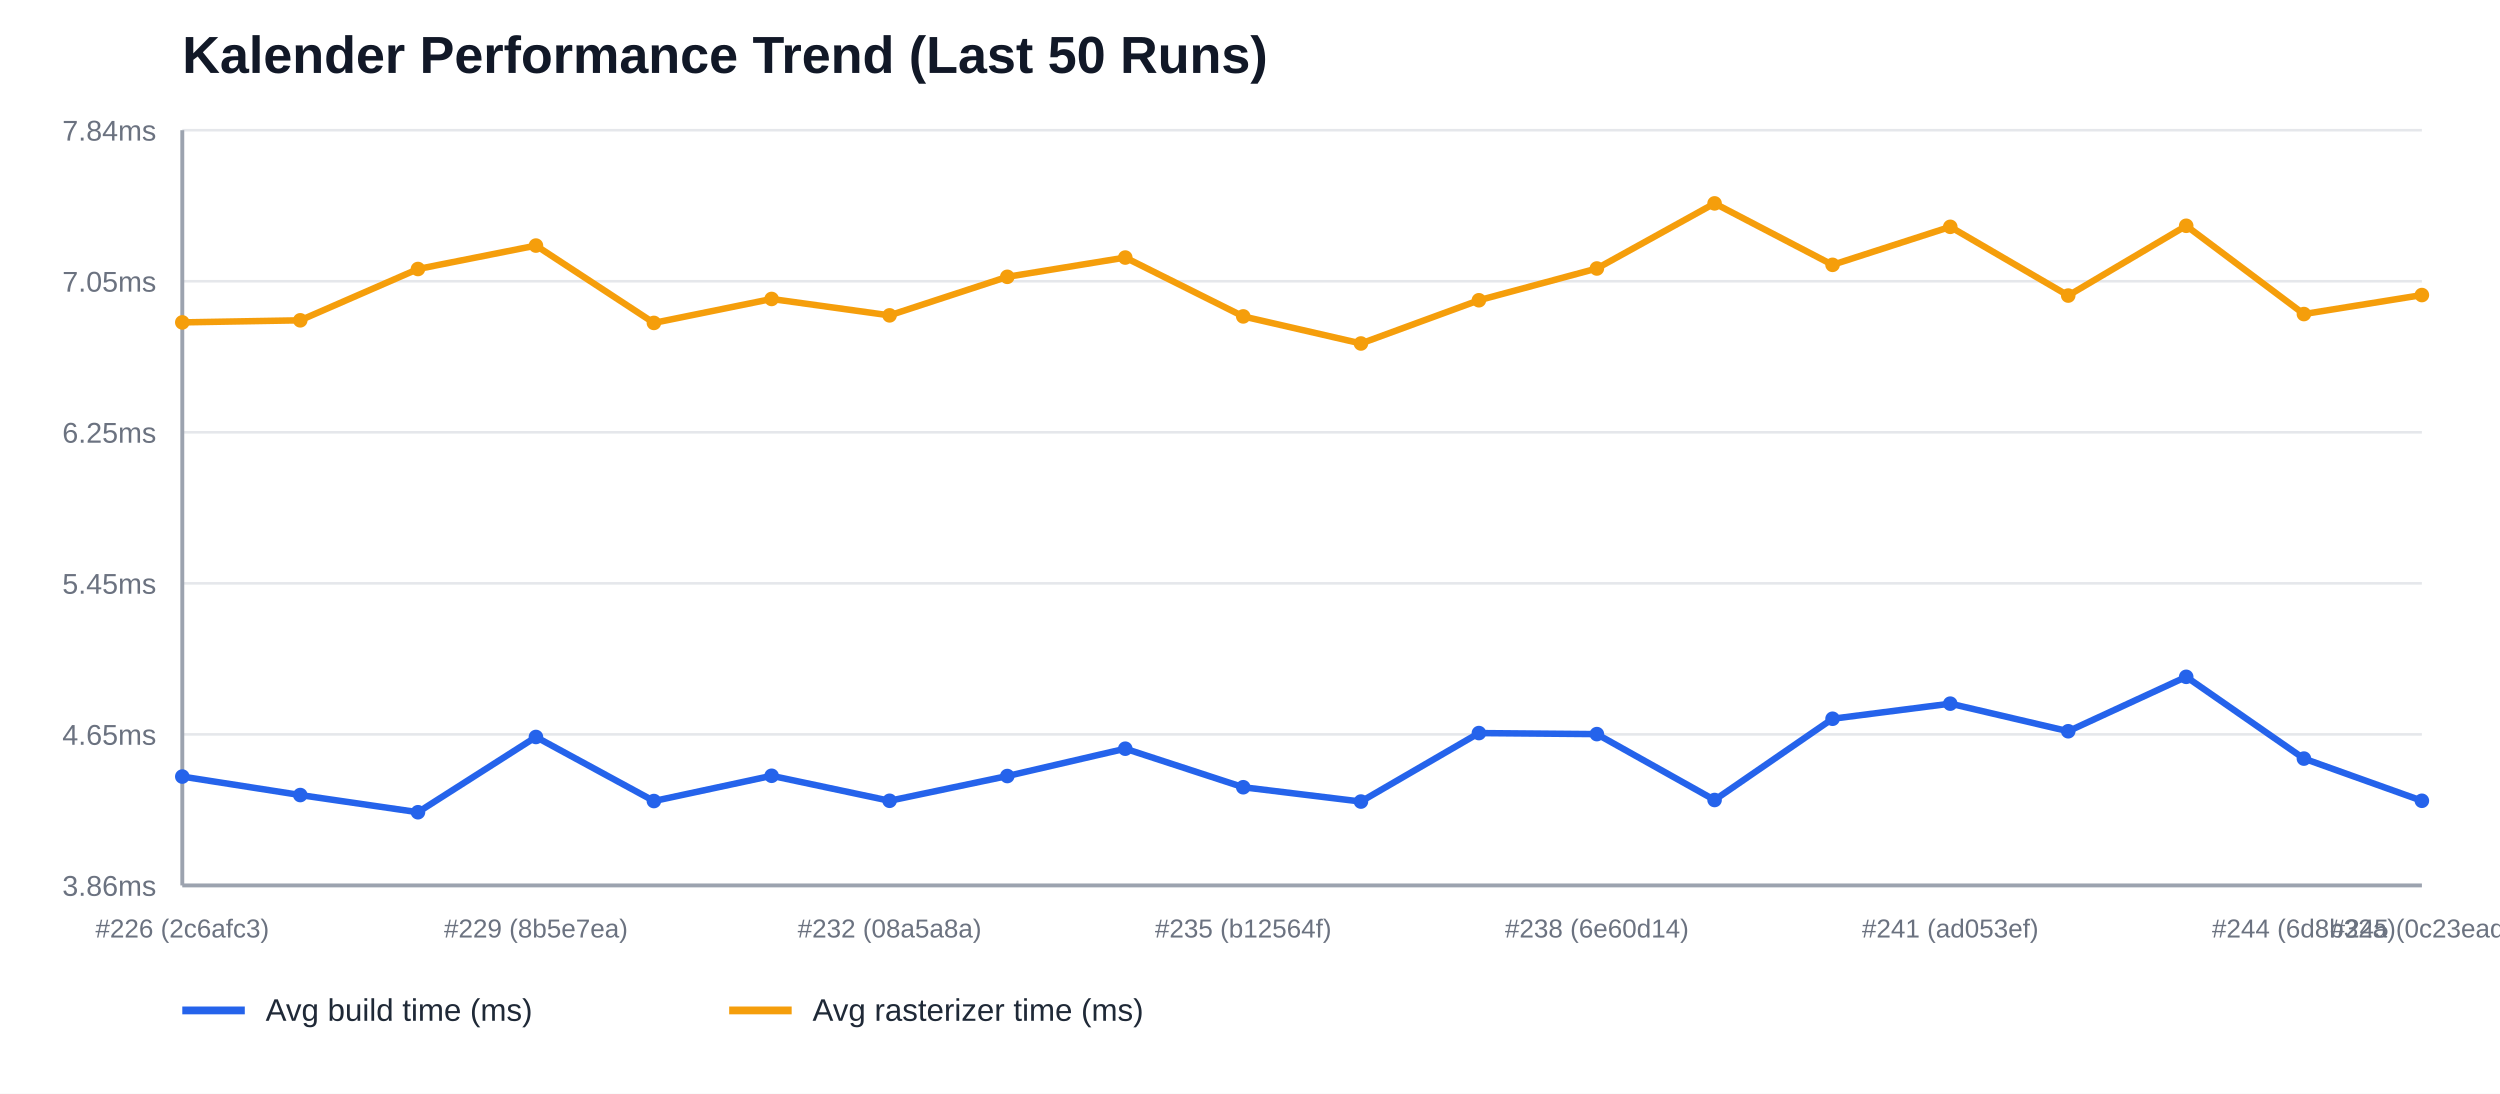
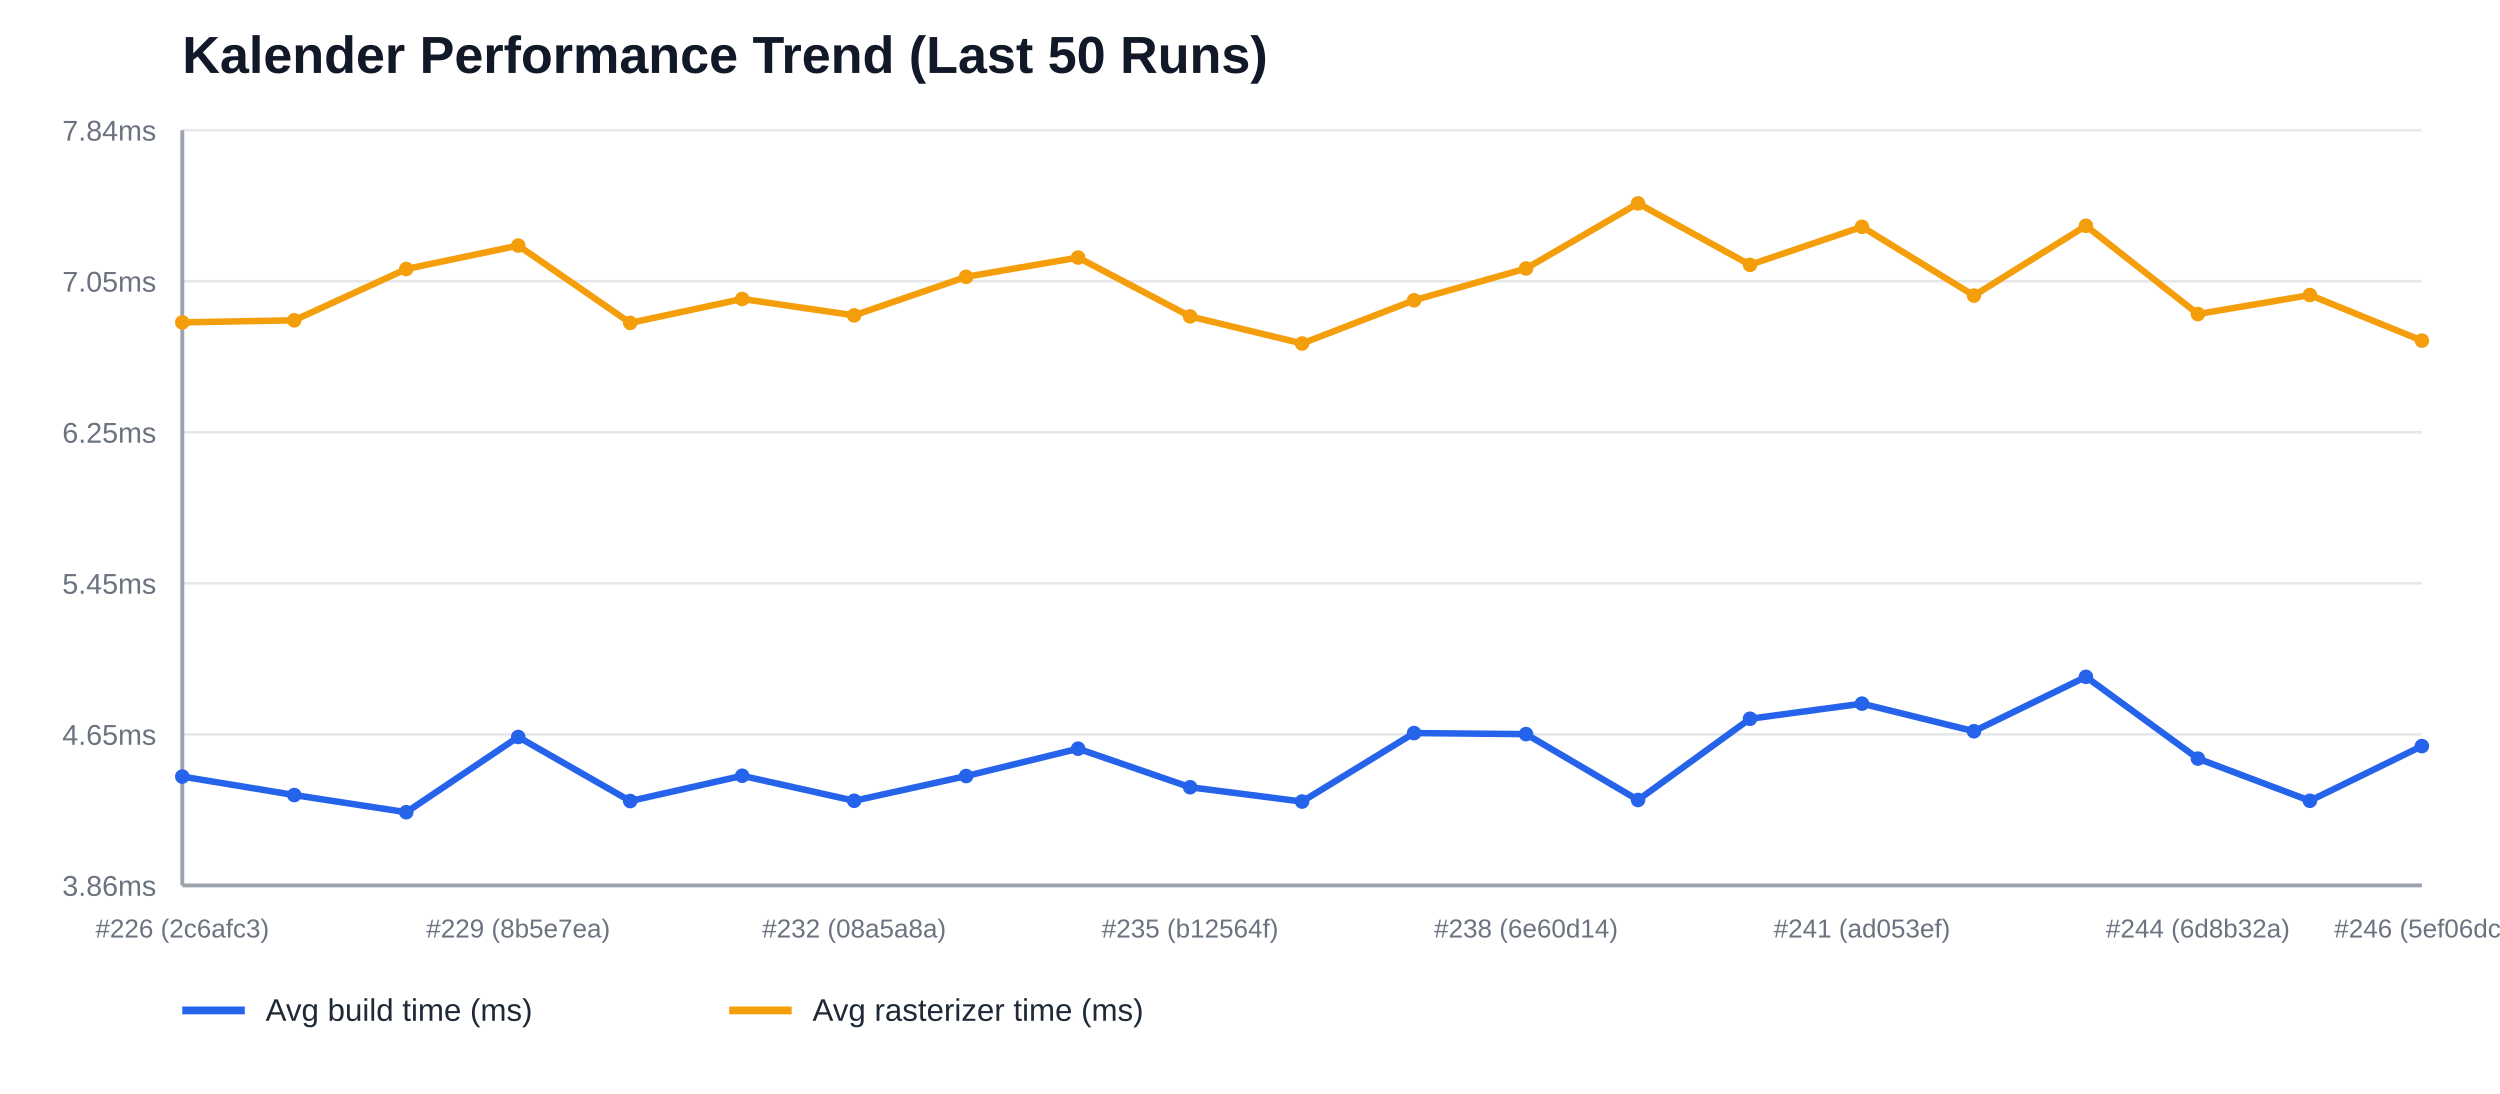
<svg xmlns="http://www.w3.org/2000/svg" width="960" height="420" viewBox="0 0 960 420">
  <rect width="100%" height="100%" fill="#ffffff" />
  <text x="70" y="28" font-family="Arial, sans-serif" font-size="20" font-weight="600" fill="#111827">Kalender Performance Trend (Last 50 Runs)</text>
  <line x1="70" y1="340.0" x2="930" y2="340.0" stroke="#e5e7eb" stroke-width="1" />
  <text x="60" y="344.0" text-anchor="end" font-family="Arial, sans-serif" font-size="11" fill="#6b7280">3.86ms</text>
  <line x1="70" y1="282.0" x2="930" y2="282.0" stroke="#e5e7eb" stroke-width="1" />
  <text x="60" y="286.0" text-anchor="end" font-family="Arial, sans-serif" font-size="11" fill="#6b7280">4.65ms</text>
  <line x1="70" y1="224.0" x2="930" y2="224.0" stroke="#e5e7eb" stroke-width="1" />
  <text x="60" y="228.0" text-anchor="end" font-family="Arial, sans-serif" font-size="11" fill="#6b7280">5.45ms</text>
  <line x1="70" y1="166.0" x2="930" y2="166.0" stroke="#e5e7eb" stroke-width="1" />
  <text x="60" y="170.0" text-anchor="end" font-family="Arial, sans-serif" font-size="11" fill="#6b7280">6.25ms</text>
  <line x1="70" y1="108.0" x2="930" y2="108.0" stroke="#e5e7eb" stroke-width="1" />
  <text x="60" y="112.0" text-anchor="end" font-family="Arial, sans-serif" font-size="11" fill="#6b7280">7.05ms</text>
  <line x1="70" y1="50.0" x2="930" y2="50.0" stroke="#e5e7eb" stroke-width="1" />
  <text x="60" y="54.0" text-anchor="end" font-family="Arial, sans-serif" font-size="11" fill="#6b7280">7.84ms</text>
  <line x1="70" y1="340" x2="930" y2="340" stroke="#9ca3af" stroke-width="1.5" />
  <line x1="70" y1="50" x2="70" y2="340" stroke="#9ca3af" stroke-width="1.5" />
-   <polyline points="70.0,298.2 115.3,305.3 160.5,311.9 205.8,283.0 251.1,307.6 296.3,297.9 341.6,307.5 386.8,298.0 432.1,287.5 477.4,302.3 522.6,307.8 567.9,281.5 613.2,281.9 658.4,307.2 703.7,276.0 748.9,270.2 794.2,280.8 839.5,259.9 884.7,291.3 930.0,307.5" fill="none" stroke="#2563eb" stroke-width="2.5" stroke-linecap="round" stroke-linejoin="round" />
+   <polyline points="70.0,298.2 113.0,305.3 156.0,311.9 199.0,283.0 242.0,307.6 285.0,297.9 328.0,307.5 371.0,298.0 414.0,287.5 457.0,302.3 500.0,307.8 543.0,281.5 586.0,281.9 629.0,307.2 672.0,276.0 715.0,270.2 758.0,280.8 801.0,259.9 844.0,291.3 887.0,307.5 930.0,286.5" fill="none" stroke="#2563eb" stroke-width="2.5" stroke-linecap="round" stroke-linejoin="round" />
  <circle cx="70.0" cy="298.2" r="2.8" fill="#2563eb" />
-   <circle cx="115.3" cy="305.3" r="2.8" fill="#2563eb" />
-   <circle cx="160.5" cy="311.9" r="2.8" fill="#2563eb" />
-   <circle cx="205.8" cy="283.0" r="2.8" fill="#2563eb" />
-   <circle cx="251.1" cy="307.6" r="2.8" fill="#2563eb" />
-   <circle cx="296.3" cy="297.9" r="2.8" fill="#2563eb" />
-   <circle cx="341.6" cy="307.5" r="2.8" fill="#2563eb" />
-   <circle cx="386.8" cy="298.0" r="2.8" fill="#2563eb" />
-   <circle cx="432.1" cy="287.5" r="2.8" fill="#2563eb" />
-   <circle cx="477.4" cy="302.3" r="2.8" fill="#2563eb" />
-   <circle cx="522.6" cy="307.8" r="2.8" fill="#2563eb" />
-   <circle cx="567.9" cy="281.5" r="2.8" fill="#2563eb" />
-   <circle cx="613.2" cy="281.9" r="2.8" fill="#2563eb" />
-   <circle cx="658.4" cy="307.2" r="2.8" fill="#2563eb" />
-   <circle cx="703.7" cy="276.0" r="2.8" fill="#2563eb" />
-   <circle cx="748.9" cy="270.2" r="2.8" fill="#2563eb" />
-   <circle cx="794.2" cy="280.8" r="2.8" fill="#2563eb" />
-   <circle cx="839.5" cy="259.9" r="2.8" fill="#2563eb" />
-   <circle cx="884.7" cy="291.3" r="2.8" fill="#2563eb" />
-   <circle cx="930.0" cy="307.5" r="2.8" fill="#2563eb" />
-   <polyline points="70.0,123.8 115.3,123.0 160.5,103.3 205.8,94.3 251.1,124.0 296.3,114.8 341.6,121.1 386.8,106.3 432.1,98.9 477.4,121.5 522.6,131.9 567.9,115.3 613.2,103.1 658.4,78.1 703.7,101.7 748.9,87.1 794.2,113.5 839.5,86.7 884.7,120.6 930.0,113.3" fill="none" stroke="#f59e0b" stroke-width="2.5" stroke-linecap="round" stroke-linejoin="round" />
+   <circle cx="113.0" cy="305.3" r="2.8" fill="#2563eb" />
+   <circle cx="156.0" cy="311.9" r="2.8" fill="#2563eb" />
+   <circle cx="199.0" cy="283.0" r="2.8" fill="#2563eb" />
+   <circle cx="242.0" cy="307.6" r="2.8" fill="#2563eb" />
+   <circle cx="285.0" cy="297.9" r="2.8" fill="#2563eb" />
+   <circle cx="328.0" cy="307.5" r="2.8" fill="#2563eb" />
+   <circle cx="371.0" cy="298.0" r="2.8" fill="#2563eb" />
+   <circle cx="414.0" cy="287.5" r="2.8" fill="#2563eb" />
+   <circle cx="457.0" cy="302.3" r="2.8" fill="#2563eb" />
+   <circle cx="500.0" cy="307.8" r="2.8" fill="#2563eb" />
+   <circle cx="543.0" cy="281.5" r="2.8" fill="#2563eb" />
+   <circle cx="586.0" cy="281.9" r="2.8" fill="#2563eb" />
+   <circle cx="629.0" cy="307.2" r="2.8" fill="#2563eb" />
+   <circle cx="672.0" cy="276.0" r="2.8" fill="#2563eb" />
+   <circle cx="715.0" cy="270.2" r="2.8" fill="#2563eb" />
+   <circle cx="758.0" cy="280.8" r="2.8" fill="#2563eb" />
+   <circle cx="801.0" cy="259.9" r="2.8" fill="#2563eb" />
+   <circle cx="844.0" cy="291.3" r="2.8" fill="#2563eb" />
+   <circle cx="887.0" cy="307.5" r="2.8" fill="#2563eb" />
+   <circle cx="930.0" cy="286.5" r="2.8" fill="#2563eb" />
+   <polyline points="70.0,123.8 113.0,123.0 156.0,103.3 199.0,94.3 242.0,124.0 285.0,114.8 328.0,121.1 371.0,106.3 414.0,98.9 457.0,121.5 500.0,131.9 543.0,115.3 586.0,103.1 629.0,78.1 672.0,101.7 715.0,87.1 758.0,113.5 801.0,86.7 844.0,120.6 887.0,113.3 930.0,130.8" fill="none" stroke="#f59e0b" stroke-width="2.5" stroke-linecap="round" stroke-linejoin="round" />
  <circle cx="70.0" cy="123.8" r="2.8" fill="#f59e0b" />
-   <circle cx="115.3" cy="123.0" r="2.8" fill="#f59e0b" />
-   <circle cx="160.5" cy="103.3" r="2.8" fill="#f59e0b" />
-   <circle cx="205.8" cy="94.3" r="2.8" fill="#f59e0b" />
-   <circle cx="251.1" cy="124.0" r="2.8" fill="#f59e0b" />
-   <circle cx="296.3" cy="114.8" r="2.8" fill="#f59e0b" />
-   <circle cx="341.6" cy="121.1" r="2.8" fill="#f59e0b" />
-   <circle cx="386.8" cy="106.3" r="2.8" fill="#f59e0b" />
-   <circle cx="432.1" cy="98.9" r="2.8" fill="#f59e0b" />
-   <circle cx="477.4" cy="121.5" r="2.8" fill="#f59e0b" />
-   <circle cx="522.6" cy="131.9" r="2.8" fill="#f59e0b" />
-   <circle cx="567.9" cy="115.3" r="2.8" fill="#f59e0b" />
-   <circle cx="613.2" cy="103.1" r="2.8" fill="#f59e0b" />
-   <circle cx="658.4" cy="78.1" r="2.8" fill="#f59e0b" />
-   <circle cx="703.7" cy="101.7" r="2.8" fill="#f59e0b" />
-   <circle cx="748.9" cy="87.1" r="2.8" fill="#f59e0b" />
-   <circle cx="794.2" cy="113.5" r="2.8" fill="#f59e0b" />
-   <circle cx="839.5" cy="86.7" r="2.8" fill="#f59e0b" />
-   <circle cx="884.7" cy="120.6" r="2.8" fill="#f59e0b" />
-   <circle cx="930.0" cy="113.3" r="2.8" fill="#f59e0b" />
+   <circle cx="113.0" cy="123.0" r="2.8" fill="#f59e0b" />
+   <circle cx="156.0" cy="103.3" r="2.8" fill="#f59e0b" />
+   <circle cx="199.0" cy="94.3" r="2.8" fill="#f59e0b" />
+   <circle cx="242.0" cy="124.0" r="2.8" fill="#f59e0b" />
+   <circle cx="285.0" cy="114.8" r="2.8" fill="#f59e0b" />
+   <circle cx="328.0" cy="121.1" r="2.8" fill="#f59e0b" />
+   <circle cx="371.0" cy="106.3" r="2.8" fill="#f59e0b" />
+   <circle cx="414.0" cy="98.9" r="2.8" fill="#f59e0b" />
+   <circle cx="457.0" cy="121.5" r="2.8" fill="#f59e0b" />
+   <circle cx="500.0" cy="131.9" r="2.8" fill="#f59e0b" />
+   <circle cx="543.0" cy="115.3" r="2.8" fill="#f59e0b" />
+   <circle cx="586.0" cy="103.1" r="2.8" fill="#f59e0b" />
+   <circle cx="629.0" cy="78.1" r="2.8" fill="#f59e0b" />
+   <circle cx="672.0" cy="101.7" r="2.8" fill="#f59e0b" />
+   <circle cx="715.0" cy="87.1" r="2.8" fill="#f59e0b" />
+   <circle cx="758.0" cy="113.5" r="2.8" fill="#f59e0b" />
+   <circle cx="801.0" cy="86.7" r="2.8" fill="#f59e0b" />
+   <circle cx="844.0" cy="120.6" r="2.8" fill="#f59e0b" />
+   <circle cx="887.0" cy="113.3" r="2.8" fill="#f59e0b" />
+   <circle cx="930.0" cy="130.8" r="2.8" fill="#f59e0b" />
  <text x="70.0" y="360" text-anchor="middle" font-family="Arial, sans-serif" font-size="10" fill="#6b7280">#226 (2c6afc3)</text>
-   <text x="205.8" y="360" text-anchor="middle" font-family="Arial, sans-serif" font-size="10" fill="#6b7280">#229 (8b5e7ea)</text>
-   <text x="341.6" y="360" text-anchor="middle" font-family="Arial, sans-serif" font-size="10" fill="#6b7280">#232 (08a5a8a)</text>
-   <text x="477.4" y="360" text-anchor="middle" font-family="Arial, sans-serif" font-size="10" fill="#6b7280">#235 (b12564f)</text>
-   <text x="613.2" y="360" text-anchor="middle" font-family="Arial, sans-serif" font-size="10" fill="#6b7280">#238 (6e60d14)</text>
-   <text x="748.9" y="360" text-anchor="middle" font-family="Arial, sans-serif" font-size="10" fill="#6b7280">#241 (ad053ef)</text>
-   <text x="884.7" y="360" text-anchor="middle" font-family="Arial, sans-serif" font-size="10" fill="#6b7280">#244 (6d8b32a)</text>
-   <text x="930.0" y="360" text-anchor="middle" font-family="Arial, sans-serif" font-size="10" fill="#6b7280">#245 (0c23ead)</text>
+   <text x="199.0" y="360" text-anchor="middle" font-family="Arial, sans-serif" font-size="10" fill="#6b7280">#229 (8b5e7ea)</text>
+   <text x="328.0" y="360" text-anchor="middle" font-family="Arial, sans-serif" font-size="10" fill="#6b7280">#232 (08a5a8a)</text>
+   <text x="457.0" y="360" text-anchor="middle" font-family="Arial, sans-serif" font-size="10" fill="#6b7280">#235 (b12564f)</text>
+   <text x="586.0" y="360" text-anchor="middle" font-family="Arial, sans-serif" font-size="10" fill="#6b7280">#238 (6e60d14)</text>
+   <text x="715.0" y="360" text-anchor="middle" font-family="Arial, sans-serif" font-size="10" fill="#6b7280">#241 (ad053ef)</text>
+   <text x="844.0" y="360" text-anchor="middle" font-family="Arial, sans-serif" font-size="10" fill="#6b7280">#244 (6d8b32a)</text>
+   <text x="930.0" y="360" text-anchor="middle" font-family="Arial, sans-serif" font-size="10" fill="#6b7280">#246 (5ef06dc)</text>
  <line x1="70" y1="388" x2="94" y2="388" stroke="#2563eb" stroke-width="3" />
  <text x="102" y="392" font-family="Arial, sans-serif" font-size="12" fill="#1f2937">Avg build time (ms)</text>
  <line x1="280" y1="388" x2="304" y2="388" stroke="#f59e0b" stroke-width="3" />
  <text x="312" y="392" font-family="Arial, sans-serif" font-size="12" fill="#1f2937">Avg rasterizer time (ms)</text>
</svg>
